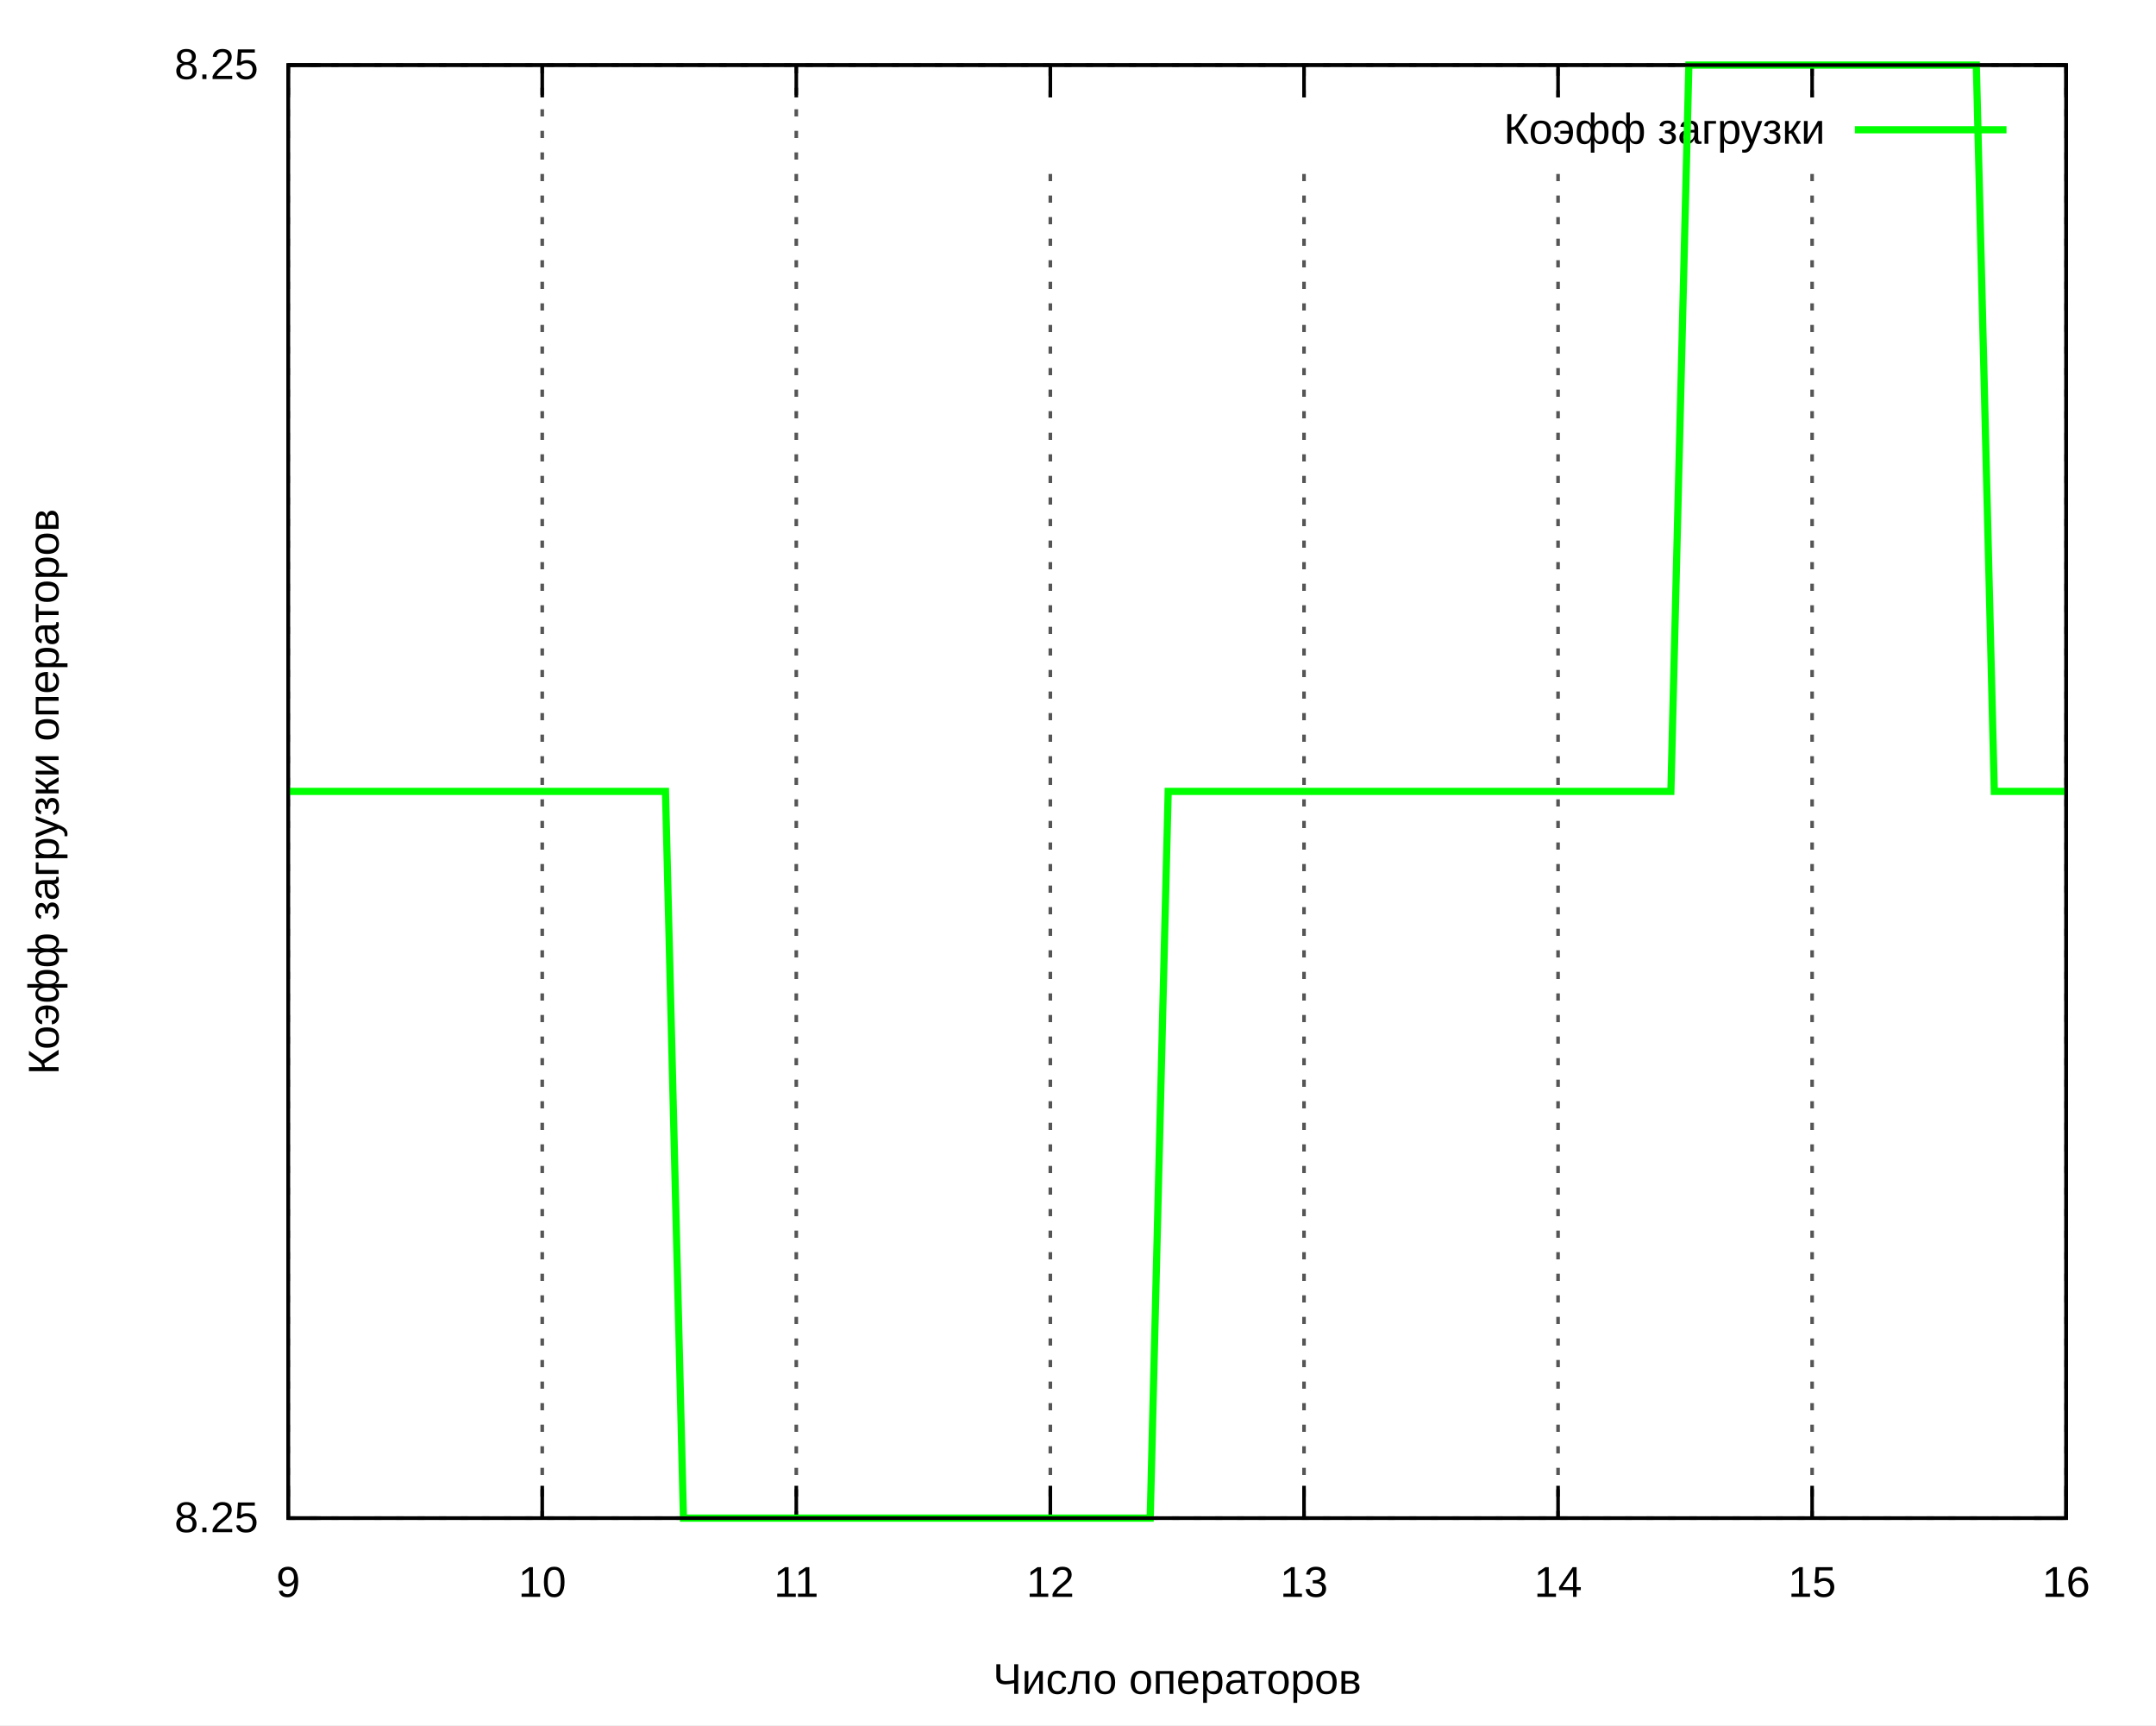
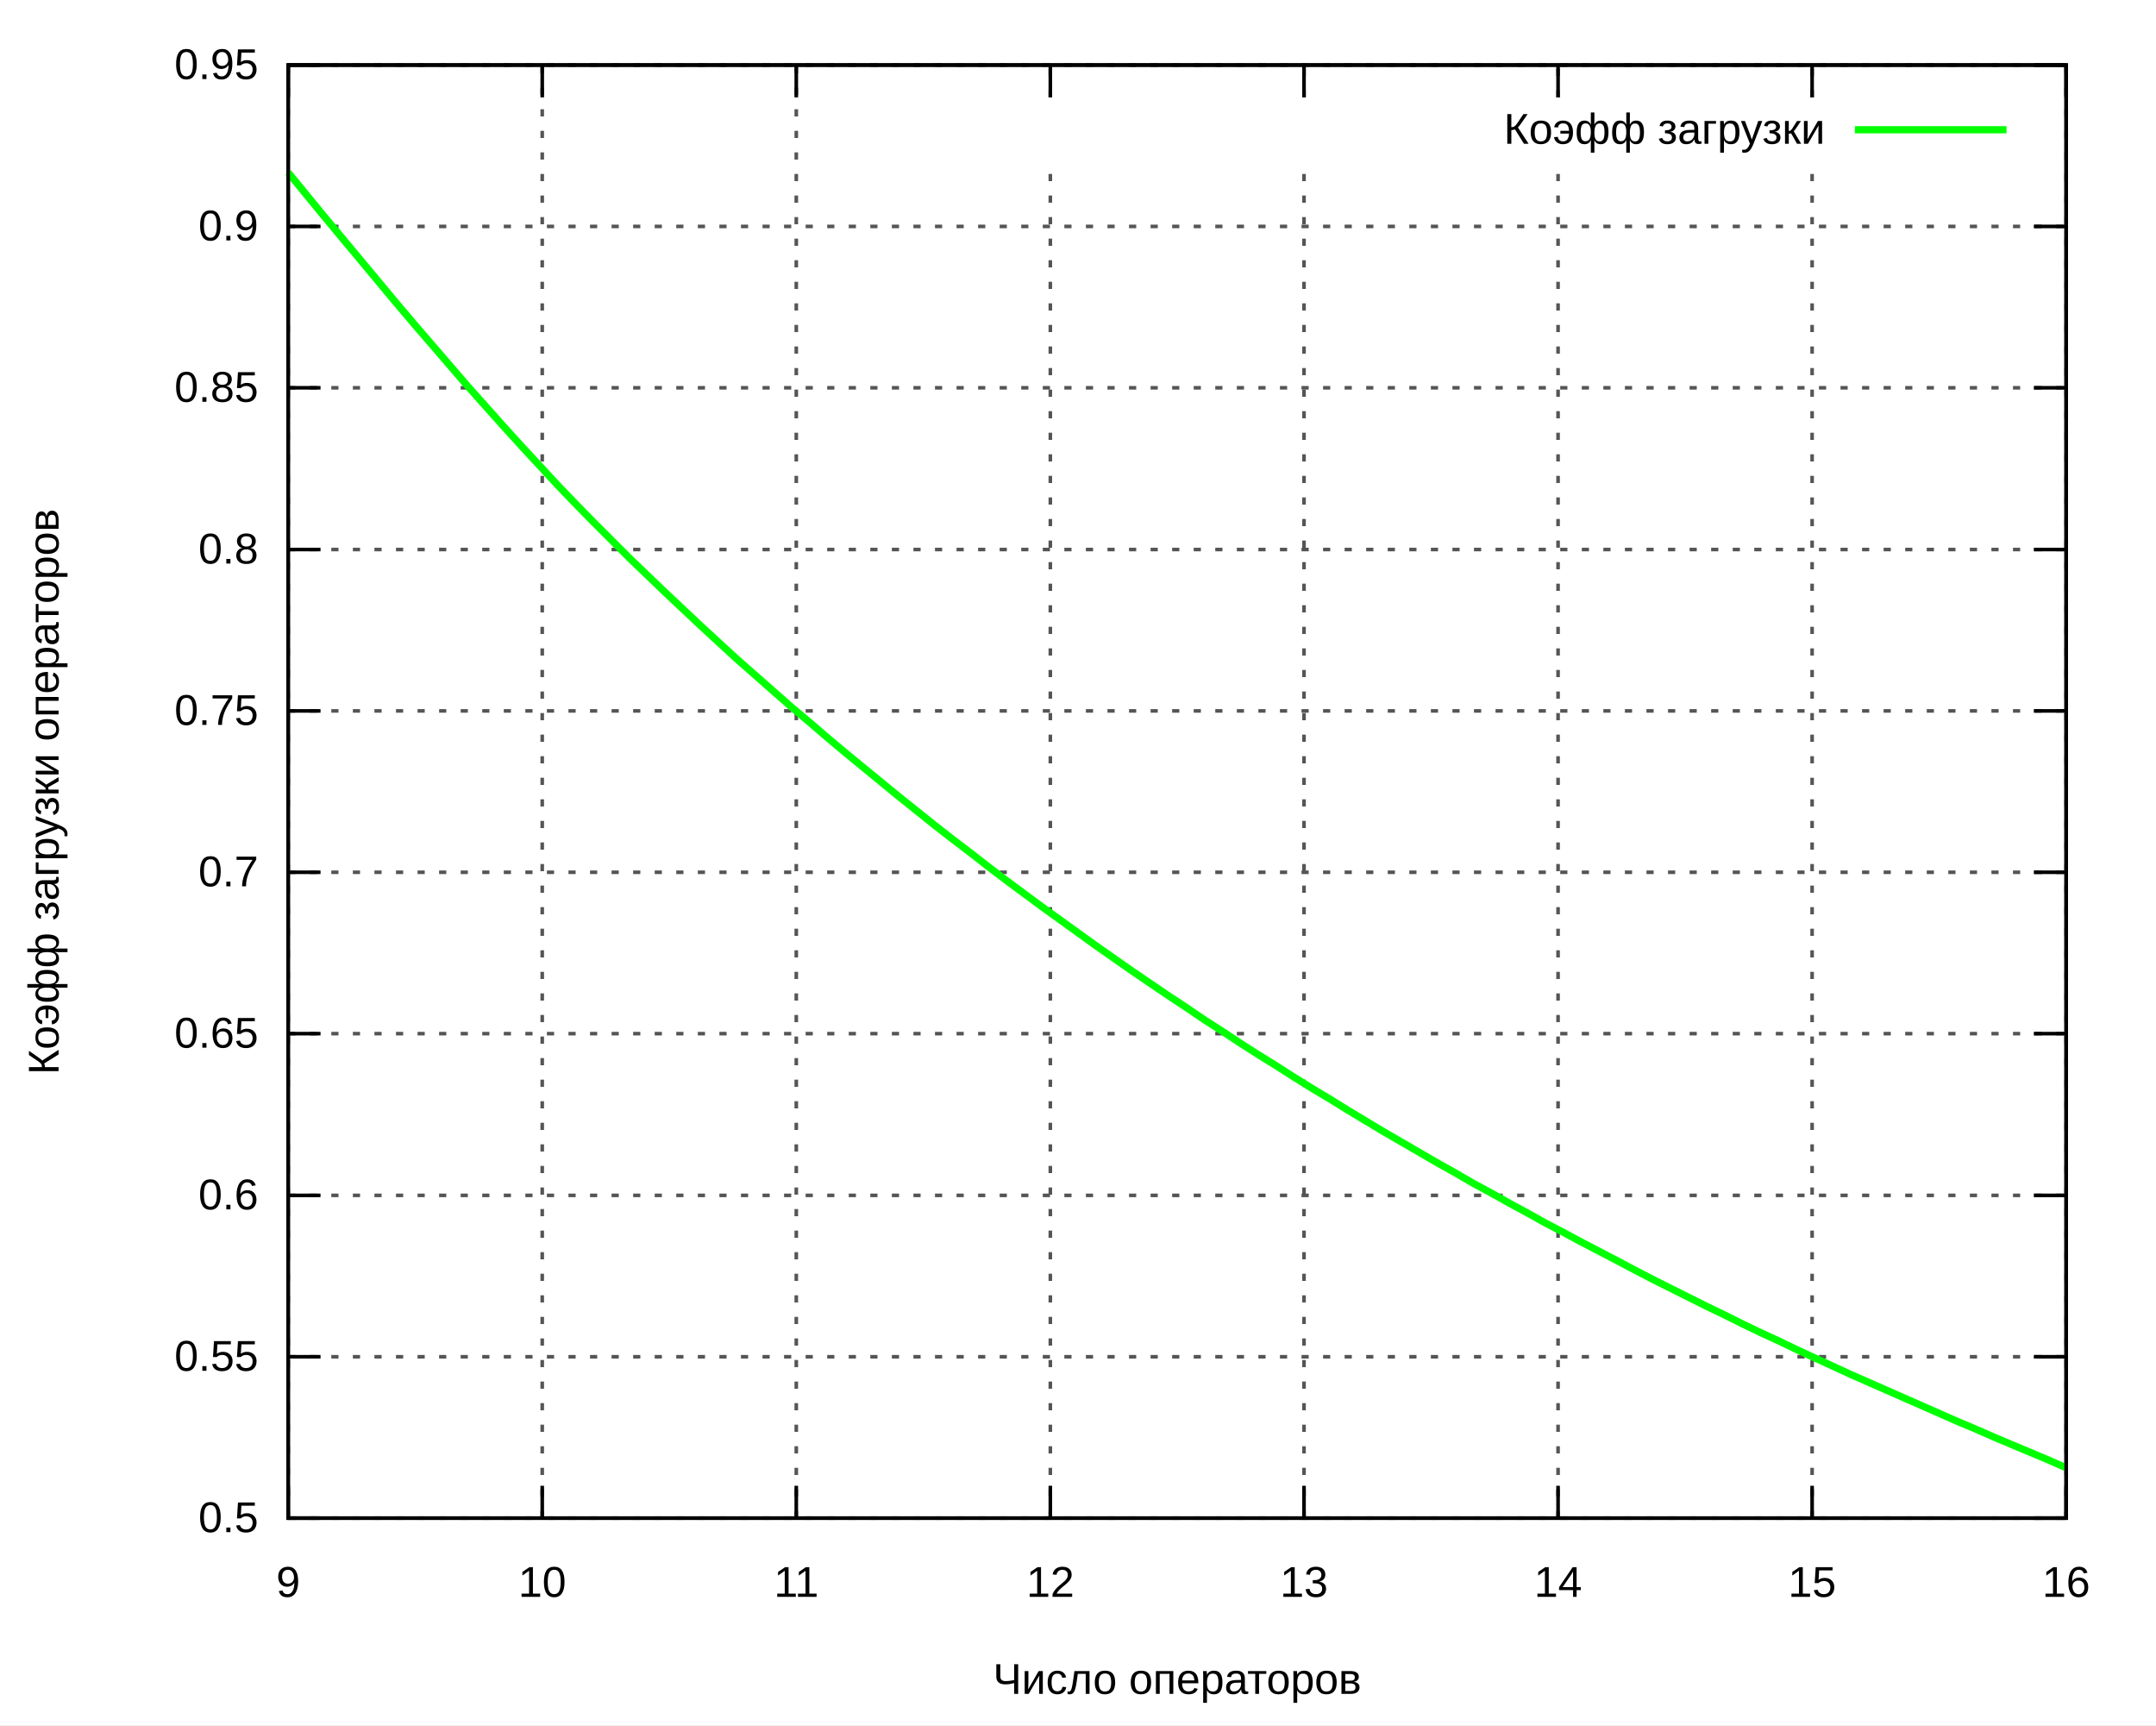
<svg xmlns="http://www.w3.org/2000/svg" xmlns:xlink="http://www.w3.org/1999/xlink" width="600" height="480" viewBox="0 0 600 480">
  <g id="gnuplot_canvas">
    <rect x="0" y="0" width="600" height="480" fill="#ffffff" />
    <defs>
      <circle id="gpDot" r="0.5" stroke-width="0.5" />
      <path id="gpPt0" stroke-width="0.222" stroke="currentColor" d="M-1,0 h2 M0,-1 v2" />
      <path id="gpPt1" stroke-width="0.222" stroke="currentColor" d="M-1,-1 L1,1 M1,-1 L-1,1" />
      <path id="gpPt2" stroke-width="0.222" stroke="currentColor" d="M-1,0 L1,0 M0,-1 L0,1 M-1,-1 L1,1 M-1,1 L1,-1" />
      <rect id="gpPt3" stroke-width="0.222" stroke="currentColor" x="-1" y="-1" width="2" height="2" />
      <rect id="gpPt4" stroke-width="0.222" stroke="currentColor" fill="currentColor" x="-1" y="-1" width="2" height="2" />
      <circle id="gpPt5" stroke-width="0.222" stroke="currentColor" cx="0" cy="0" r="1" />
      <use xlink:href="#gpPt5" id="gpPt6" fill="currentColor" stroke="none" />
      <path id="gpPt7" stroke-width="0.222" stroke="currentColor" d="M0,-1.33 L-1.33,0.67 L1.33,0.67 z" />
      <use xlink:href="#gpPt7" id="gpPt8" fill="currentColor" stroke="none" />
      <use xlink:href="#gpPt7" id="gpPt9" stroke="currentColor" transform="rotate(180)" />
      <use xlink:href="#gpPt9" id="gpPt10" fill="currentColor" stroke="none" />
      <use xlink:href="#gpPt3" id="gpPt11" stroke="currentColor" transform="rotate(45)" />
      <use xlink:href="#gpPt11" id="gpPt12" fill="currentColor" stroke="none" />
      <path id="gpPt13" stroke-width="0.222" stroke="currentColor" d="M0,1.330 L1.265,0.411 L0.782,-1.067 L-0.782,-1.076 L-1.265,0.411 z" />
      <use xlink:href="#gpPt13" id="gpPt14" fill="currentColor" stroke="none" />
      <filter id="textbox" filterUnits="objectBoundingBox" x="0" y="0" height="1" width="1">
        <feFlood flood-color="#FFFFFF" flood-opacity="1" result="bgnd" />
        <feComposite in="SourceGraphic" in2="bgnd" operator="atop" />
      </filter>
      <filter id="greybox" filterUnits="objectBoundingBox" x="0" y="0" height="1" width="1">
        <feFlood flood-color="lightgrey" flood-opacity="1" result="grey" />
        <feComposite in="SourceGraphic" in2="grey" operator="atop" />
      </filter>
    </defs>
    <g fill="none" color="#FFFFFF" stroke="black" stroke-width="1.00" stroke-linecap="butt" stroke-linejoin="miter">
</g>
    <g fill="none" color="black" stroke="currentColor" stroke-width="1.00" stroke-linecap="butt" stroke-linejoin="miter">
</g>
    <g fill="none" color="gray" stroke="currentColor" stroke-width="1.00" stroke-linecap="butt" stroke-linejoin="miter">
      <path stroke="rgb( 85,  85,  85)" stroke-dasharray="2,4" class="gridline" d="M80.2,422.4 L575.0,422.4  " />
    </g>
    <g fill="none" color="black" stroke="currentColor" stroke-width="1.00" stroke-linecap="butt" stroke-linejoin="miter">
      <path stroke="black" d="M80.2,422.4 L89.2,422.4 M575.0,422.4 L566.0,422.4  " />
      <g transform="translate(71.9,426.3)" stroke="none" fill="black" font-family="Arial" font-size="12.00" text-anchor="end">
        <text>
-           <tspan font-family="Arial"> 8.25</tspan>
+           <tspan font-family="Arial"> 0.5</tspan>
+         </text>
+       </g>
+     </g>
+     <g fill="none" color="black" stroke="currentColor" stroke-width="1.00" stroke-linecap="butt" stroke-linejoin="miter">
+ </g>
+     <g fill="none" color="gray" stroke="currentColor" stroke-width="1.00" stroke-linecap="butt" stroke-linejoin="miter">
+       <path stroke="rgb( 85,  85,  85)" stroke-dasharray="2,4" class="gridline" d="M80.2,377.5 L575.0,377.5  " />
+     </g>
+     <g fill="none" color="black" stroke="currentColor" stroke-width="1.00" stroke-linecap="butt" stroke-linejoin="miter">
+       <path stroke="black" d="M80.2,377.5 L89.2,377.5 M575.0,377.5 L566.0,377.5  " />
+       <g transform="translate(71.9,381.4)" stroke="none" fill="black" font-family="Arial" font-size="12.00" text-anchor="end">
+         <text>
+           <tspan font-family="Arial"> 0.55</tspan>
+         </text>
+       </g>
+     </g>
+     <g fill="none" color="black" stroke="currentColor" stroke-width="1.00" stroke-linecap="butt" stroke-linejoin="miter">
+ </g>
+     <g fill="none" color="gray" stroke="currentColor" stroke-width="1.00" stroke-linecap="butt" stroke-linejoin="miter">
+       <path stroke="rgb( 85,  85,  85)" stroke-dasharray="2,4" class="gridline" d="M80.2,332.6 L575.0,332.6  " />
+     </g>
+     <g fill="none" color="black" stroke="currentColor" stroke-width="1.00" stroke-linecap="butt" stroke-linejoin="miter">
+       <path stroke="black" d="M80.2,332.6 L89.2,332.6 M575.0,332.6 L566.0,332.6  " />
+       <g transform="translate(71.9,336.5)" stroke="none" fill="black" font-family="Arial" font-size="12.00" text-anchor="end">
+         <text>
+           <tspan font-family="Arial"> 0.6</tspan>
+         </text>
+       </g>
+     </g>
+     <g fill="none" color="black" stroke="currentColor" stroke-width="1.00" stroke-linecap="butt" stroke-linejoin="miter">
+ </g>
+     <g fill="none" color="gray" stroke="currentColor" stroke-width="1.00" stroke-linecap="butt" stroke-linejoin="miter">
+       <path stroke="rgb( 85,  85,  85)" stroke-dasharray="2,4" class="gridline" d="M80.2,287.6 L575.0,287.6  " />
+     </g>
+     <g fill="none" color="black" stroke="currentColor" stroke-width="1.00" stroke-linecap="butt" stroke-linejoin="miter">
+       <path stroke="black" d="M80.2,287.6 L89.2,287.6 M575.0,287.6 L566.0,287.6  " />
+       <g transform="translate(71.9,291.5)" stroke="none" fill="black" font-family="Arial" font-size="12.00" text-anchor="end">
+         <text>
+           <tspan font-family="Arial"> 0.65</tspan>
+         </text>
+       </g>
+     </g>
+     <g fill="none" color="black" stroke="currentColor" stroke-width="1.00" stroke-linecap="butt" stroke-linejoin="miter">
+ </g>
+     <g fill="none" color="gray" stroke="currentColor" stroke-width="1.00" stroke-linecap="butt" stroke-linejoin="miter">
+       <path stroke="rgb( 85,  85,  85)" stroke-dasharray="2,4" class="gridline" d="M80.2,242.7 L575.0,242.7  " />
+     </g>
+     <g fill="none" color="black" stroke="currentColor" stroke-width="1.00" stroke-linecap="butt" stroke-linejoin="miter">
+       <path stroke="black" d="M80.2,242.7 L89.2,242.7 M575.0,242.7 L566.0,242.7  " />
+       <g transform="translate(71.9,246.6)" stroke="none" fill="black" font-family="Arial" font-size="12.00" text-anchor="end">
+         <text>
+           <tspan font-family="Arial"> 0.7</tspan>
+         </text>
+       </g>
+     </g>
+     <g fill="none" color="black" stroke="currentColor" stroke-width="1.00" stroke-linecap="butt" stroke-linejoin="miter">
+ </g>
+     <g fill="none" color="gray" stroke="currentColor" stroke-width="1.00" stroke-linecap="butt" stroke-linejoin="miter">
+       <path stroke="rgb( 85,  85,  85)" stroke-dasharray="2,4" class="gridline" d="M80.2,197.8 L575.0,197.8  " />
+     </g>
+     <g fill="none" color="black" stroke="currentColor" stroke-width="1.00" stroke-linecap="butt" stroke-linejoin="miter">
+       <path stroke="black" d="M80.2,197.8 L89.2,197.8 M575.0,197.8 L566.0,197.8  " />
+       <g transform="translate(71.9,201.7)" stroke="none" fill="black" font-family="Arial" font-size="12.00" text-anchor="end">
+         <text>
+           <tspan font-family="Arial"> 0.75</tspan>
+         </text>
+       </g>
+     </g>
+     <g fill="none" color="black" stroke="currentColor" stroke-width="1.00" stroke-linecap="butt" stroke-linejoin="miter">
+ </g>
+     <g fill="none" color="gray" stroke="currentColor" stroke-width="1.00" stroke-linecap="butt" stroke-linejoin="miter">
+       <path stroke="rgb( 85,  85,  85)" stroke-dasharray="2,4" class="gridline" d="M80.2,152.9 L575.0,152.9  " />
+     </g>
+     <g fill="none" color="black" stroke="currentColor" stroke-width="1.00" stroke-linecap="butt" stroke-linejoin="miter">
+       <path stroke="black" d="M80.2,152.9 L89.2,152.9 M575.0,152.9 L566.0,152.9  " />
+       <g transform="translate(71.9,156.8)" stroke="none" fill="black" font-family="Arial" font-size="12.00" text-anchor="end">
+         <text>
+           <tspan font-family="Arial"> 0.8</tspan>
+         </text>
+       </g>
+     </g>
+     <g fill="none" color="black" stroke="currentColor" stroke-width="1.00" stroke-linecap="butt" stroke-linejoin="miter">
+ </g>
+     <g fill="none" color="gray" stroke="currentColor" stroke-width="1.00" stroke-linecap="butt" stroke-linejoin="miter">
+       <path stroke="rgb( 85,  85,  85)" stroke-dasharray="2,4" class="gridline" d="M80.2,107.9 L575.0,107.9  " />
+     </g>
+     <g fill="none" color="black" stroke="currentColor" stroke-width="1.00" stroke-linecap="butt" stroke-linejoin="miter">
+       <path stroke="black" d="M80.2,107.9 L89.2,107.9 M575.0,107.9 L566.0,107.9  " />
+       <g transform="translate(71.9,111.8)" stroke="none" fill="black" font-family="Arial" font-size="12.00" text-anchor="end">
+         <text>
+           <tspan font-family="Arial"> 0.85</tspan>
+         </text>
+       </g>
+     </g>
+     <g fill="none" color="black" stroke="currentColor" stroke-width="1.00" stroke-linecap="butt" stroke-linejoin="miter">
+ </g>
+     <g fill="none" color="gray" stroke="currentColor" stroke-width="1.00" stroke-linecap="butt" stroke-linejoin="miter">
+       <path stroke="rgb( 85,  85,  85)" stroke-dasharray="2,4" class="gridline" d="M80.2,63.0 L575.0,63.0  " />
+     </g>
+     <g fill="none" color="black" stroke="currentColor" stroke-width="1.00" stroke-linecap="butt" stroke-linejoin="miter">
+       <path stroke="black" d="M80.2,63.0 L89.2,63.0 M575.0,63.0 L566.0,63.0  " />
+       <g transform="translate(71.9,66.9)" stroke="none" fill="black" font-family="Arial" font-size="12.00" text-anchor="end">
+         <text>
+           <tspan font-family="Arial"> 0.9</tspan>
        </text>
      </g>
    </g>
    <g fill="none" color="black" stroke="currentColor" stroke-width="1.00" stroke-linecap="butt" stroke-linejoin="miter">
</g>
    <g fill="none" color="gray" stroke="currentColor" stroke-width="1.00" stroke-linecap="butt" stroke-linejoin="miter">
      <path stroke="rgb( 85,  85,  85)" stroke-dasharray="2,4" class="gridline" d="M80.2,18.1 L575.0,18.1  " />
    </g>
    <g fill="none" color="black" stroke="currentColor" stroke-width="1.00" stroke-linecap="butt" stroke-linejoin="miter">
      <path stroke="black" d="M80.2,18.1 L89.2,18.1 M575.0,18.1 L566.0,18.1  " />
      <g transform="translate(71.9,22.0)" stroke="none" fill="black" font-family="Arial" font-size="12.00" text-anchor="end">
        <text>
-           <tspan font-family="Arial"> 8.25</tspan>
+           <tspan font-family="Arial"> 0.95</tspan>
        </text>
      </g>
    </g>
    <g fill="none" color="black" stroke="currentColor" stroke-width="1.00" stroke-linecap="butt" stroke-linejoin="miter">
</g>
    <g fill="none" color="gray" stroke="currentColor" stroke-width="1.00" stroke-linecap="butt" stroke-linejoin="miter">
      <path stroke="rgb( 85,  85,  85)" stroke-dasharray="2,4" class="gridline" d="M80.2,422.4 L80.2,18.1  " />
    </g>
    <g fill="none" color="black" stroke="currentColor" stroke-width="1.00" stroke-linecap="butt" stroke-linejoin="miter">
      <path stroke="black" d="M80.2,422.4 L80.2,413.4 M80.2,18.1 L80.2,27.1  " />
      <g transform="translate(80.2,444.3)" stroke="none" fill="black" font-family="Arial" font-size="12.00" text-anchor="middle">
        <text>
          <tspan font-family="Arial"> 9</tspan>
        </text>
      </g>
    </g>
    <g fill="none" color="black" stroke="currentColor" stroke-width="1.00" stroke-linecap="butt" stroke-linejoin="miter">
</g>
    <g fill="none" color="gray" stroke="currentColor" stroke-width="1.00" stroke-linecap="butt" stroke-linejoin="miter">
      <path stroke="rgb( 85,  85,  85)" stroke-dasharray="2,4" class="gridline" d="M150.9,422.4 L150.9,18.1  " />
    </g>
    <g fill="none" color="black" stroke="currentColor" stroke-width="1.00" stroke-linecap="butt" stroke-linejoin="miter">
      <path stroke="black" d="M150.9,422.4 L150.9,413.4 M150.9,18.1 L150.9,27.1  " />
      <g transform="translate(150.9,444.3)" stroke="none" fill="black" font-family="Arial" font-size="12.00" text-anchor="middle">
        <text>
          <tspan font-family="Arial"> 10</tspan>
        </text>
      </g>
    </g>
    <g fill="none" color="black" stroke="currentColor" stroke-width="1.00" stroke-linecap="butt" stroke-linejoin="miter">
</g>
    <g fill="none" color="gray" stroke="currentColor" stroke-width="1.00" stroke-linecap="butt" stroke-linejoin="miter">
      <path stroke="rgb( 85,  85,  85)" stroke-dasharray="2,4" class="gridline" d="M221.6,422.4 L221.6,18.1  " />
    </g>
    <g fill="none" color="black" stroke="currentColor" stroke-width="1.00" stroke-linecap="butt" stroke-linejoin="miter">
      <path stroke="black" d="M221.6,422.4 L221.6,413.4 M221.6,18.1 L221.6,27.1  " />
      <g transform="translate(221.6,444.3)" stroke="none" fill="black" font-family="Arial" font-size="12.00" text-anchor="middle">
        <text>
          <tspan font-family="Arial"> 11</tspan>
        </text>
      </g>
    </g>
    <g fill="none" color="black" stroke="currentColor" stroke-width="1.00" stroke-linecap="butt" stroke-linejoin="miter">
</g>
    <g fill="none" color="gray" stroke="currentColor" stroke-width="1.00" stroke-linecap="butt" stroke-linejoin="miter">
      <path stroke="rgb( 85,  85,  85)" stroke-dasharray="2,4" class="gridline" d="M292.3,422.4 L292.3,45.1 M292.3,27.1 L292.3,18.1  " />
    </g>
    <g fill="none" color="black" stroke="currentColor" stroke-width="1.00" stroke-linecap="butt" stroke-linejoin="miter">
      <path stroke="black" d="M292.3,422.4 L292.3,413.4 M292.3,18.1 L292.3,27.1  " />
      <g transform="translate(292.3,444.3)" stroke="none" fill="black" font-family="Arial" font-size="12.00" text-anchor="middle">
        <text>
          <tspan font-family="Arial"> 12</tspan>
        </text>
      </g>
    </g>
    <g fill="none" color="black" stroke="currentColor" stroke-width="1.00" stroke-linecap="butt" stroke-linejoin="miter">
</g>
    <g fill="none" color="gray" stroke="currentColor" stroke-width="1.00" stroke-linecap="butt" stroke-linejoin="miter">
      <path stroke="rgb( 85,  85,  85)" stroke-dasharray="2,4" class="gridline" d="M362.9,422.4 L362.9,45.1 M362.9,27.1 L362.9,18.1  " />
    </g>
    <g fill="none" color="black" stroke="currentColor" stroke-width="1.00" stroke-linecap="butt" stroke-linejoin="miter">
      <path stroke="black" d="M362.9,422.4 L362.9,413.4 M362.9,18.1 L362.9,27.1  " />
      <g transform="translate(362.9,444.3)" stroke="none" fill="black" font-family="Arial" font-size="12.00" text-anchor="middle">
        <text>
          <tspan font-family="Arial"> 13</tspan>
        </text>
      </g>
    </g>
    <g fill="none" color="black" stroke="currentColor" stroke-width="1.00" stroke-linecap="butt" stroke-linejoin="miter">
</g>
    <g fill="none" color="gray" stroke="currentColor" stroke-width="1.00" stroke-linecap="butt" stroke-linejoin="miter">
      <path stroke="rgb( 85,  85,  85)" stroke-dasharray="2,4" class="gridline" d="M433.6,422.4 L433.6,45.1 M433.6,27.1 L433.6,18.1  " />
    </g>
    <g fill="none" color="black" stroke="currentColor" stroke-width="1.00" stroke-linecap="butt" stroke-linejoin="miter">
      <path stroke="black" d="M433.6,422.4 L433.6,413.4 M433.6,18.1 L433.6,27.1  " />
      <g transform="translate(433.6,444.3)" stroke="none" fill="black" font-family="Arial" font-size="12.00" text-anchor="middle">
        <text>
          <tspan font-family="Arial"> 14</tspan>
        </text>
      </g>
    </g>
    <g fill="none" color="black" stroke="currentColor" stroke-width="1.00" stroke-linecap="butt" stroke-linejoin="miter">
</g>
    <g fill="none" color="gray" stroke="currentColor" stroke-width="1.00" stroke-linecap="butt" stroke-linejoin="miter">
      <path stroke="rgb( 85,  85,  85)" stroke-dasharray="2,4" class="gridline" d="M504.3,422.4 L504.3,45.1 M504.3,27.1 L504.3,18.1  " />
    </g>
    <g fill="none" color="black" stroke="currentColor" stroke-width="1.00" stroke-linecap="butt" stroke-linejoin="miter">
      <path stroke="black" d="M504.3,422.4 L504.3,413.4 M504.3,18.1 L504.3,27.1  " />
      <g transform="translate(504.3,444.3)" stroke="none" fill="black" font-family="Arial" font-size="12.00" text-anchor="middle">
        <text>
          <tspan font-family="Arial"> 15</tspan>
        </text>
      </g>
    </g>
    <g fill="none" color="black" stroke="currentColor" stroke-width="1.00" stroke-linecap="butt" stroke-linejoin="miter">
</g>
    <g fill="none" color="gray" stroke="currentColor" stroke-width="1.00" stroke-linecap="butt" stroke-linejoin="miter">
      <path stroke="rgb( 85,  85,  85)" stroke-dasharray="2,4" class="gridline" d="M575.0,422.4 L575.0,18.1  " />
    </g>
    <g fill="none" color="black" stroke="currentColor" stroke-width="1.00" stroke-linecap="butt" stroke-linejoin="miter">
      <path stroke="black" d="M575.0,422.4 L575.0,413.4 M575.0,18.1 L575.0,27.1  " />
      <g transform="translate(575.0,444.3)" stroke="none" fill="black" font-family="Arial" font-size="12.00" text-anchor="middle">
        <text>
          <tspan font-family="Arial"> 16</tspan>
        </text>
      </g>
    </g>
    <g fill="none" color="black" stroke="currentColor" stroke-width="1.00" stroke-linecap="butt" stroke-linejoin="miter">
</g>
    <g fill="none" color="black" stroke="currentColor" stroke-width="1.00" stroke-linecap="butt" stroke-linejoin="miter">
      <path stroke="black" d="M80.2,18.1 L80.2,422.4 L575.0,422.4 L575.0,18.1 L80.2,18.1 Z  " />
    </g>
    <g fill="none" color="black" stroke="currentColor" stroke-width="1.00" stroke-linecap="butt" stroke-linejoin="miter">
      <g transform="translate(16.3,220.3) rotate(270)" stroke="none" fill="black" font-family="Arial" font-size="12.00" text-anchor="middle">
        <text>
          <tspan font-family="Arial">Коэфф загрузки операторов</tspan>
        </text>
      </g>
    </g>
    <g fill="none" color="black" stroke="currentColor" stroke-width="1.00" stroke-linecap="butt" stroke-linejoin="miter">
      <g transform="translate(327.6,471.3)" stroke="none" fill="black" font-family="Arial" font-size="12.00" text-anchor="middle">
        <text>
          <tspan font-family="Arial">Число операторов</tspan>
        </text>
      </g>
    </g>
    <g fill="none" color="black" stroke="currentColor" stroke-width="1.00" stroke-linecap="butt" stroke-linejoin="miter">
</g>
    <g id="gnuplot_plot_1">
      <g fill="none" color="#FFFFFF" stroke="currentColor" stroke-width="2.00" stroke-linecap="butt" stroke-linejoin="miter">
</g>
      <g fill="none" color="black" stroke="currentColor" stroke-width="2.00" stroke-linecap="butt" stroke-linejoin="miter">
        <g transform="translate(507.9,40.0)" stroke="none" fill="black" font-family="Arial" font-size="12.00" text-anchor="end">
          <text>
            <tspan font-family="Arial">Коэфф загрузки</tspan>
          </text>
        </g>
      </g>
      <g fill="none" color="black" stroke="currentColor" stroke-width="2.00" stroke-linecap="butt" stroke-linejoin="miter">
-         <path stroke="rgb(  0, 255,   0)" d="M516.2,36.1 L558.4,36.1 M80.2,220.2 L85.2,220.2 L90.2,220.2 L95.2,220.2 L100.2,220.2 L105.2,220.2   L110.2,220.2 L115.2,220.2 L120.2,220.2 L125.2,220.2 L130.2,220.2 L135.2,220.2 L140.2,220.2 L145.2,220.2   L150.2,220.2 L155.2,220.2 L160.2,220.2 L165.2,220.2 L170.2,220.2 L175.2,220.2 L180.2,220.2 L185.2,220.2   L190.2,422.4 L195.2,422.4 L200.2,422.4 L205.1,422.4 L210.1,422.4 L215.1,422.4 L220.1,422.4 L225.1,422.4   L230.1,422.4 L235.1,422.4 L240.1,422.4 L245.1,422.4 L250.1,422.4 L255.1,422.4 L260.1,422.4 L265.1,422.4   L270.1,422.4 L275.1,422.4 L280.1,422.4 L285.1,422.4 L290.1,422.4 L295.1,422.4 L300.1,422.4 L305.1,422.4   L310.1,422.4 L315.1,422.4 L320.1,422.4 L325.1,220.2 L330.1,220.2 L335.1,220.2 L340.1,220.2 L345.1,220.2   L350.1,220.2 L355.1,220.2 L360.1,220.2 L365.1,220.2 L370.1,220.2 L375.1,220.2 L380.1,220.2 L385.1,220.2   L390.1,220.2 L395.1,220.2 L400.1,220.2 L405.1,220.2 L410.1,220.2 L415.1,220.2 L420.1,220.2 L425.1,220.2   L430.1,220.2 L435.1,220.2 L440.1,220.2 L445.1,220.2 L450.1,220.2 L455.0,220.2 L460.0,220.2 L465.0,220.2   L470.0,18.1 L475.0,18.1 L480.0,18.1 L485.0,18.1 L490.0,18.1 L495.0,18.1 L500.0,18.1 L505.0,18.1   L510.0,18.1 L515.0,18.1 L520.0,18.1 L525.0,18.1 L530.0,18.1 L535.0,18.1 L540.0,18.1 L545.0,18.1   L550.0,18.1 L555.0,220.2 L560.0,220.2 L565.0,220.2 L570.0,220.2 L575.0,220.2  " />
+         <path stroke="rgb(  0, 255,   0)" d="M516.2,36.1 L558.4,36.1 M80.2,48.0 L85.2,54.1 L90.2,60.2 L95.2,66.2 L100.2,72.2 L105.2,78.2   L110.2,84.2 L115.2,90.1 L120.2,95.9 L125.2,101.7 L130.2,107.5 L135.2,113.1 L140.2,118.7 L145.2,124.2   L150.2,129.6 L155.2,135.0 L160.2,140.2 L165.2,145.3 L170.2,150.3 L175.2,155.3 L180.2,160.1 L185.2,164.9   L190.2,169.6 L195.2,174.3 L200.2,178.9 L205.1,183.4 L210.1,187.8 L215.1,192.2 L220.1,196.6 L225.1,200.8   L230.1,205.1 L235.1,209.3 L240.1,213.4 L245.1,217.5 L250.1,221.6 L255.1,225.6 L260.1,229.6 L265.1,233.5   L270.1,237.3 L275.1,241.2 L280.1,245.0 L285.1,248.7 L290.1,252.4 L295.1,256.0 L300.1,259.6 L305.1,263.2   L310.1,266.7 L315.1,270.2 L320.1,273.6 L325.1,277.0 L330.1,280.3 L335.1,283.7 L340.1,286.9 L345.1,290.2   L350.1,293.4 L355.1,296.5 L360.1,299.7 L365.1,302.8 L370.1,305.8 L375.1,308.9 L380.1,311.9 L385.1,314.9   L390.1,317.8 L395.1,320.7 L400.1,323.6 L405.1,326.4 L410.1,329.3 L415.1,332.0 L420.1,334.8 L425.1,337.5   L430.1,340.3 L435.1,342.9 L440.1,345.6 L445.1,348.2 L450.1,350.8 L455.0,353.4 L460.0,356.0 L465.0,358.5   L470.0,361.0 L475.0,363.5 L480.0,365.9 L485.0,368.4 L490.0,370.8 L495.0,373.1 L500.0,375.5 L505.0,377.8   L510.0,380.1 L515.0,382.4 L520.0,384.6 L525.0,386.8 L530.0,389.0 L535.0,391.2 L540.0,393.4 L545.0,395.6   L550.0,397.7 L555.0,399.9 L560.0,402.0 L565.0,404.1 L570.0,406.2 L575.0,408.4  " />
      </g>
    </g>
    <g fill="none" color="black" stroke="currentColor" stroke-width="2.00" stroke-linecap="butt" stroke-linejoin="miter">
</g>
    <g fill="none" color="black" stroke="black" stroke-width="1.00" stroke-linecap="butt" stroke-linejoin="miter">
</g>
    <g fill="none" color="black" stroke="currentColor" stroke-width="1.00" stroke-linecap="butt" stroke-linejoin="miter">
      <path stroke="black" d="M80.2,18.1 L80.2,422.4 L575.0,422.4 L575.0,18.1 L80.2,18.1 Z  " />
    </g>
    <g fill="none" color="black" stroke="currentColor" stroke-width="1.00" stroke-linecap="butt" stroke-linejoin="miter">
</g>
  </g>
</svg>
